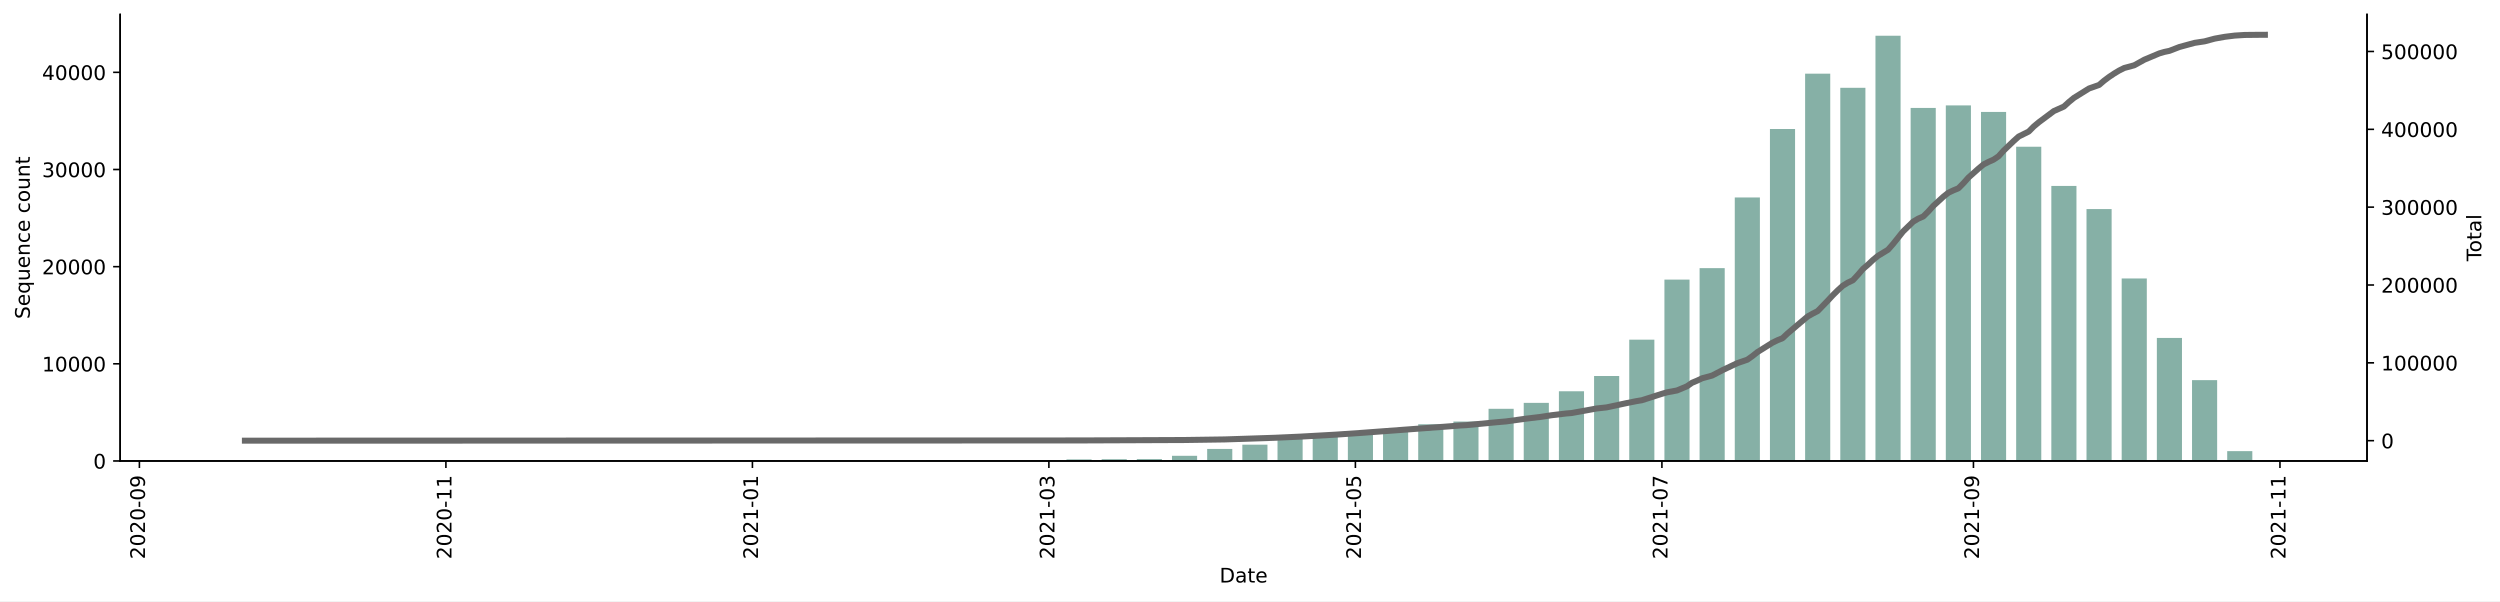
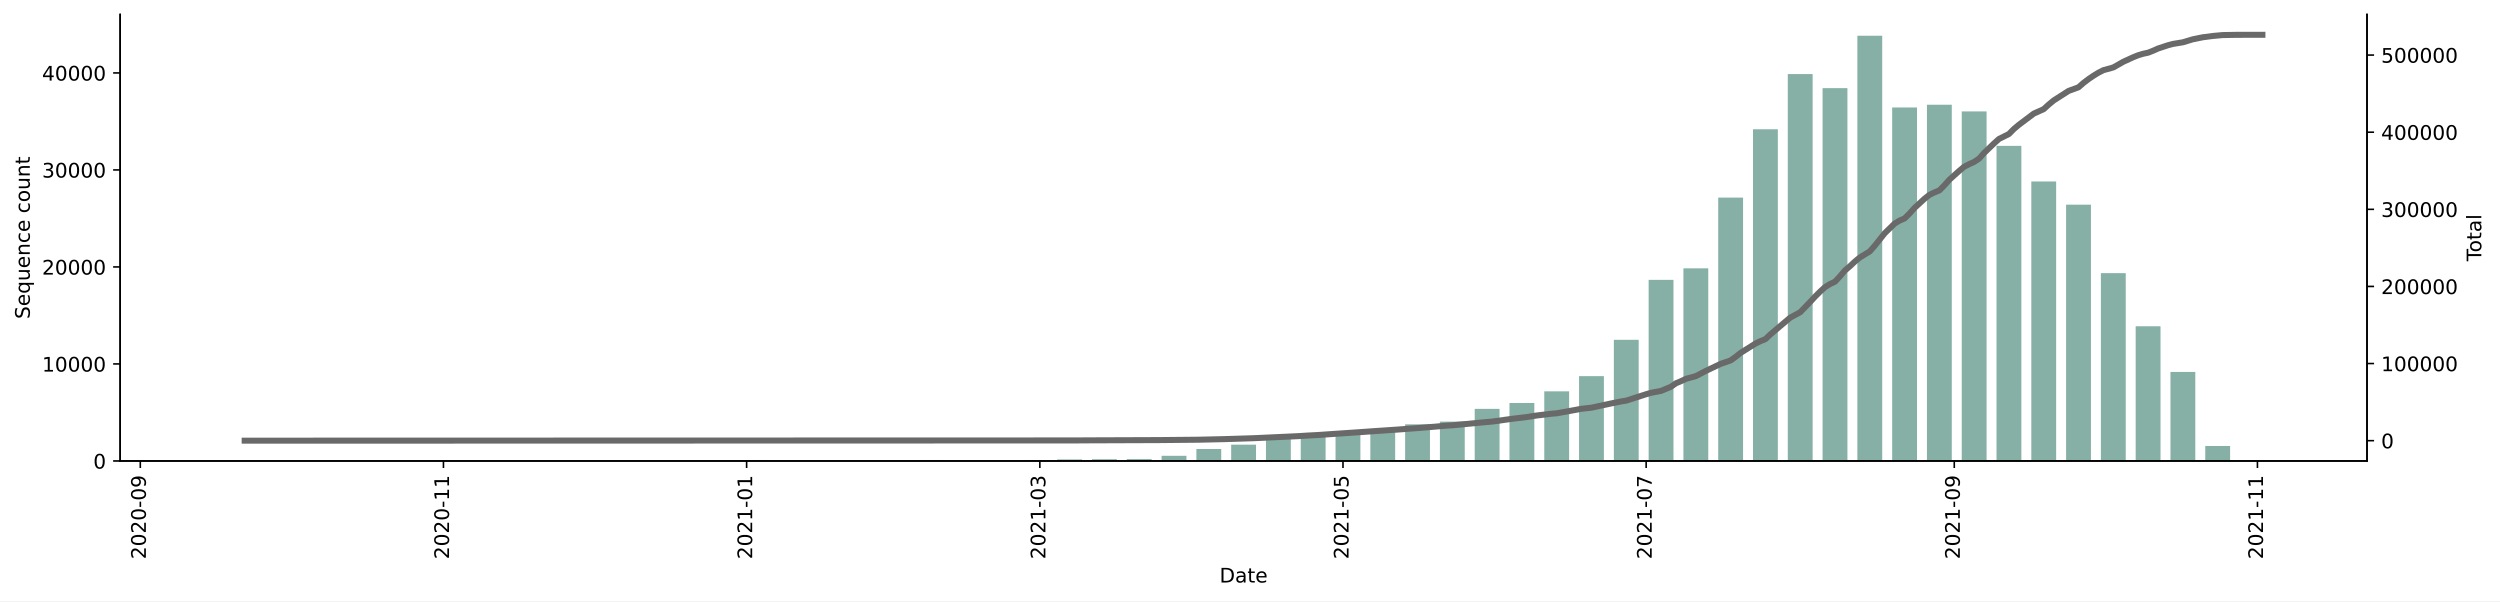
<svg xmlns="http://www.w3.org/2000/svg" xmlns:xlink="http://www.w3.org/1999/xlink" height="298.621pt" version="1.1" viewBox="0 0 1241.744 298.621" width="1241.744pt">
  <defs>
    <style type="text/css">*{stroke-linecap:butt;stroke-linejoin:round;}</style>
  </defs>
  <g id="figure_1">
    <g id="patch_1">
      <path d="M 0 298.621  L 1241.744 298.621  L 1241.744 0  L 0 0  z " style="fill:#ffffff;" />
    </g>
    <g id="axes_1">
      <g id="patch_2">
        <path d="M 59.691 228.96  L 1175.691 228.96  L 1175.691 7.2  L 59.691 7.2  z " style="fill:#ffffff;" />
      </g>
      <g id="patch_3">
-         <path clip-path="url(#pa38f7d1ac0)" d="M 110.418 228.96  L 122.897 228.96  L 122.897 228.955  L 110.418 228.955  z " style="fill:#86b0a6;" />
+         <path clip-path="url(#pc324fa80fe)" d="M 110.418 228.96  L 122.76 228.96  L 122.76 228.955  L 110.418 228.955  z " style="fill:#86b0a6;" />
      </g>
      <g id="patch_4">
-         <path clip-path="url(#pa38f7d1ac0)" d="M 162.83 228.96  L 175.309 228.96  L 175.309 228.878  L 162.83 228.878  z " style="fill:#86b0a6;" />
+         <path clip-path="url(#pc324fa80fe)" d="M 162.256 228.96  L 174.598 228.96  L 174.598 228.878  L 162.256 228.878  z " style="fill:#86b0a6;" />
      </g>
      <g id="patch_5">
-         <path clip-path="url(#pa38f7d1ac0)" d="M 197.771 228.96  L 210.25 228.96  L 210.25 228.955  L 197.771 228.955  z " style="fill:#86b0a6;" />
+         <path clip-path="url(#pc324fa80fe)" d="M 196.815 228.96  L 209.157 228.96  L 209.157 228.955  L 196.815 228.955  z " style="fill:#86b0a6;" />
      </g>
      <g id="patch_6">
-         <path clip-path="url(#pa38f7d1ac0)" d="M 232.712 228.96  L 245.191 228.96  L 245.191 228.955  L 232.712 228.955  z " style="fill:#86b0a6;" />
+         <path clip-path="url(#pc324fa80fe)" d="M 231.373 228.96  L 243.716 228.96  L 243.716 228.955  L 231.373 228.955  z " style="fill:#86b0a6;" />
      </g>
      <g id="patch_7">
-         <path clip-path="url(#pa38f7d1ac0)" d="M 250.183 228.96  L 262.662 228.96  L 262.662 228.95  L 250.183 228.95  z " style="fill:#86b0a6;" />
+         <path clip-path="url(#pc324fa80fe)" d="M 248.653 228.96  L 260.995 228.96  L 260.995 228.95  L 248.653 228.95  z " style="fill:#86b0a6;" />
      </g>
      <g id="patch_8">
-         <path clip-path="url(#pa38f7d1ac0)" d="M 320.066 228.96  L 332.545 228.96  L 332.545 228.955  L 320.066 228.955  z " style="fill:#86b0a6;" />
+         <path clip-path="url(#pc324fa80fe)" d="M 317.77 228.96  L 330.113 228.96  L 330.113 228.955  L 317.77 228.955  z " style="fill:#86b0a6;" />
      </g>
      <g id="patch_9">
-         <path clip-path="url(#pa38f7d1ac0)" d="M 355.007 228.96  L 367.486 228.96  L 367.486 228.946  L 355.007 228.946  z " style="fill:#86b0a6;" />
+         <path clip-path="url(#pc324fa80fe)" d="M 352.329 228.96  L 364.671 228.96  L 364.671 228.946  L 352.329 228.946  z " style="fill:#86b0a6;" />
      </g>
      <g id="patch_10">
-         <path clip-path="url(#pa38f7d1ac0)" d="M 372.478 228.96  L 384.957 228.96  L 384.957 228.738  L 372.478 228.738  z " style="fill:#86b0a6;" />
+         <path clip-path="url(#pc324fa80fe)" d="M 369.608 228.96  L 381.951 228.96  L 381.951 228.738  L 369.608 228.738  z " style="fill:#86b0a6;" />
      </g>
      <g id="patch_11">
-         <path clip-path="url(#pa38f7d1ac0)" d="M 389.948 228.96  L 402.427 228.96  L 402.427 228.897  L 389.948 228.897  z " style="fill:#86b0a6;" />
+         <path clip-path="url(#pc324fa80fe)" d="M 386.888 228.96  L 399.23 228.96  L 399.23 228.897  L 386.888 228.897  z " style="fill:#86b0a6;" />
      </g>
      <g id="patch_12">
-         <path clip-path="url(#pa38f7d1ac0)" d="M 407.419 228.96  L 419.898 228.96  L 419.898 228.95  L 407.419 228.95  z " style="fill:#86b0a6;" />
+         <path clip-path="url(#pc324fa80fe)" d="M 404.167 228.96  L 416.509 228.96  L 416.509 228.95  L 404.167 228.95  z " style="fill:#86b0a6;" />
      </g>
      <g id="patch_13">
-         <path clip-path="url(#pa38f7d1ac0)" d="M 424.89 228.96  L 437.369 228.96  L 437.369 228.921  L 424.89 228.921  z " style="fill:#86b0a6;" />
+         <path clip-path="url(#pc324fa80fe)" d="M 421.446 228.96  L 433.789 228.96  L 433.789 228.921  L 421.446 228.921  z " style="fill:#86b0a6;" />
      </g>
      <g id="patch_14">
-         <path clip-path="url(#pa38f7d1ac0)" d="M 442.36 228.96  L 454.839 228.96  L 454.839 228.868  L 442.36 228.868  z " style="fill:#86b0a6;" />
+         <path clip-path="url(#pc324fa80fe)" d="M 438.726 228.96  L 451.068 228.96  L 451.068 228.868  L 438.726 228.868  z " style="fill:#86b0a6;" />
      </g>
      <g id="patch_15">
-         <path clip-path="url(#pa38f7d1ac0)" d="M 459.831 228.96  L 472.31 228.96  L 472.31 228.559  L 459.831 228.559  z " style="fill:#86b0a6;" />
+         <path clip-path="url(#pc324fa80fe)" d="M 456.005 228.96  L 468.348 228.96  L 468.348 228.56  L 456.005 228.56  z " style="fill:#86b0a6;" />
      </g>
      <g id="patch_16">
-         <path clip-path="url(#pa38f7d1ac0)" d="M 477.301 228.96  L 489.781 228.96  L 489.781 228.955  L 477.301 228.955  z " style="fill:#86b0a6;" />
+         <path clip-path="url(#pc324fa80fe)" d="M 473.285 228.96  L 485.627 228.96  L 485.627 228.955  L 473.285 228.955  z " style="fill:#86b0a6;" />
      </g>
      <g id="patch_17">
-         <path clip-path="url(#pa38f7d1ac0)" d="M 494.772 228.96  L 507.251 228.96  L 507.251 228.878  L 494.772 228.878  z " style="fill:#86b0a6;" />
+         <path clip-path="url(#pc324fa80fe)" d="M 490.564 228.96  L 502.906 228.96  L 502.906 228.878  L 490.564 228.878  z " style="fill:#86b0a6;" />
      </g>
      <g id="patch_18">
-         <path clip-path="url(#pa38f7d1ac0)" d="M 512.243 228.96  L 524.722 228.96  L 524.722 228.695  L 512.243 228.695  z " style="fill:#86b0a6;" />
+         <path clip-path="url(#pc324fa80fe)" d="M 507.843 228.96  L 520.186 228.96  L 520.186 228.695  L 507.843 228.695  z " style="fill:#86b0a6;" />
      </g>
      <g id="patch_19">
-         <path clip-path="url(#pa38f7d1ac0)" d="M 529.713 228.96  L 542.192 228.96  L 542.192 228.169  L 529.713 228.169  z " style="fill:#86b0a6;" />
+         <path clip-path="url(#pc324fa80fe)" d="M 525.123 228.96  L 537.465 228.96  L 537.465 228.17  L 525.123 228.17  z " style="fill:#86b0a6;" />
      </g>
      <g id="patch_20">
-         <path clip-path="url(#pa38f7d1ac0)" d="M 547.184 228.96  L 559.663 228.96  L 559.663 228.077  L 547.184 228.077  z " style="fill:#86b0a6;" />
+         <path clip-path="url(#pc324fa80fe)" d="M 542.402 228.96  L 554.744 228.96  L 554.744 228.078  L 542.402 228.078  z " style="fill:#86b0a6;" />
      </g>
      <g id="patch_21">
-         <path clip-path="url(#pa38f7d1ac0)" d="M 564.655 228.96  L 577.134 228.96  L 577.134 228.019  L 564.655 228.019  z " style="fill:#86b0a6;" />
+         <path clip-path="url(#pc324fa80fe)" d="M 559.681 228.96  L 572.024 228.96  L 572.024 228.02  L 559.681 228.02  z " style="fill:#86b0a6;" />
      </g>
      <g id="patch_22">
-         <path clip-path="url(#pa38f7d1ac0)" d="M 582.125 228.96  L 594.604 228.96  L 594.604 226.388  L 582.125 226.388  z " style="fill:#86b0a6;" />
+         <path clip-path="url(#pc324fa80fe)" d="M 576.961 228.96  L 589.303 228.96  L 589.303 226.382  L 576.961 226.382  z " style="fill:#86b0a6;" />
      </g>
      <g id="patch_23">
-         <path clip-path="url(#pa38f7d1ac0)" d="M 599.596 228.96  L 612.075 228.96  L 612.075 222.996  L 599.596 222.996  z " style="fill:#86b0a6;" />
+         <path clip-path="url(#pc324fa80fe)" d="M 594.24 228.96  L 606.582 228.96  L 606.582 223.005  L 594.24 223.005  z " style="fill:#86b0a6;" />
      </g>
      <g id="patch_24">
-         <path clip-path="url(#pa38f7d1ac0)" d="M 617.067 228.96  L 629.546 228.96  L 629.546 220.858  L 617.067 220.858  z " style="fill:#86b0a6;" />
+         <path clip-path="url(#pc324fa80fe)" d="M 611.519 228.96  L 623.862 228.96  L 623.862 220.87  L 611.519 220.87  z " style="fill:#86b0a6;" />
      </g>
      <g id="patch_25">
-         <path clip-path="url(#pa38f7d1ac0)" d="M 634.537 228.96  L 647.016 228.96  L 647.016 217.292  L 634.537 217.292  z " style="fill:#86b0a6;" />
+         <path clip-path="url(#pc324fa80fe)" d="M 628.799 228.96  L 641.141 228.96  L 641.141 217.309  L 628.799 217.309  z " style="fill:#86b0a6;" />
      </g>
      <g id="patch_26">
-         <path clip-path="url(#pa38f7d1ac0)" d="M 652.008 228.96  L 664.487 228.96  L 664.487 215.058  L 652.008 215.058  z " style="fill:#86b0a6;" />
+         <path clip-path="url(#pc324fa80fe)" d="M 646.078 228.96  L 658.421 228.96  L 658.421 215.079  L 646.078 215.079  z " style="fill:#86b0a6;" />
      </g>
      <g id="patch_27">
-         <path clip-path="url(#pa38f7d1ac0)" d="M 669.479 228.96  L 681.958 228.96  L 681.958 214.237  L 669.479 214.237  z " style="fill:#86b0a6;" />
+         <path clip-path="url(#pc324fa80fe)" d="M 663.358 228.96  L 675.7 228.96  L 675.7 214.25  L 663.358 214.25  z " style="fill:#86b0a6;" />
      </g>
      <g id="patch_28">
-         <path clip-path="url(#pa38f7d1ac0)" d="M 686.949 228.96  L 699.428 228.96  L 699.428 213.615  L 686.949 213.615  z " style="fill:#86b0a6;" />
+         <path clip-path="url(#pc324fa80fe)" d="M 680.637 228.96  L 692.979 228.96  L 692.979 213.633  L 680.637 213.633  z " style="fill:#86b0a6;" />
      </g>
      <g id="patch_29">
-         <path clip-path="url(#pa38f7d1ac0)" d="M 704.42 228.96  L 716.899 228.96  L 716.899 210.744  L 704.42 210.744  z " style="fill:#86b0a6;" />
+         <path clip-path="url(#pc324fa80fe)" d="M 697.916 228.96  L 710.259 228.96  L 710.259 210.752  L 697.916 210.752  z " style="fill:#86b0a6;" />
      </g>
      <g id="patch_30">
-         <path clip-path="url(#pa38f7d1ac0)" d="M 721.891 228.96  L 734.37 228.96  L 734.37 209.388  L 721.891 209.388  z " style="fill:#86b0a6;" />
+         <path clip-path="url(#pc324fa80fe)" d="M 715.196 228.96  L 727.538 228.96  L 727.538 209.403  L 715.196 209.403  z " style="fill:#86b0a6;" />
      </g>
      <g id="patch_31">
-         <path clip-path="url(#pa38f7d1ac0)" d="M 739.361 228.96  L 751.84 228.96  L 751.84 203.066  L 739.361 203.066  z " style="fill:#86b0a6;" />
+         <path clip-path="url(#pc324fa80fe)" d="M 732.475 228.96  L 744.817 228.96  L 744.817 203.095  L 732.475 203.095  z " style="fill:#86b0a6;" />
      </g>
      <g id="patch_32">
-         <path clip-path="url(#pa38f7d1ac0)" d="M 756.832 228.96  L 769.311 228.96  L 769.311 200.113  L 756.832 200.113  z " style="fill:#86b0a6;" />
+         <path clip-path="url(#pc324fa80fe)" d="M 749.754 228.96  L 762.097 228.96  L 762.097 200.156  L 749.754 200.156  z " style="fill:#86b0a6;" />
      </g>
      <g id="patch_33">
-         <path clip-path="url(#pa38f7d1ac0)" d="M 774.303 228.96  L 786.782 228.96  L 786.782 194.341  L 774.303 194.341  z " style="fill:#86b0a6;" />
+         <path clip-path="url(#pc324fa80fe)" d="M 767.034 228.96  L 779.376 228.96  L 779.376 194.384  L 767.034 194.384  z " style="fill:#86b0a6;" />
      </g>
      <g id="patch_34">
-         <path clip-path="url(#pa38f7d1ac0)" d="M 791.773 228.96  L 804.252 228.96  L 804.252 186.77  L 791.773 186.77  z " style="fill:#86b0a6;" />
+         <path clip-path="url(#pc324fa80fe)" d="M 784.313 228.96  L 796.655 228.96  L 796.655 186.814  L 784.313 186.814  z " style="fill:#86b0a6;" />
      </g>
      <g id="patch_35">
-         <path clip-path="url(#pa38f7d1ac0)" d="M 809.244 228.96  L 821.723 228.96  L 821.723 168.718  L 809.244 168.718  z " style="fill:#86b0a6;" />
+         <path clip-path="url(#pc324fa80fe)" d="M 801.592 228.96  L 813.935 228.96  L 813.935 168.78  L 801.592 168.78  z " style="fill:#86b0a6;" />
      </g>
      <g id="patch_36">
-         <path clip-path="url(#pa38f7d1ac0)" d="M 826.714 228.96  L 839.193 228.96  L 839.193 138.881  L 826.714 138.881  z " style="fill:#86b0a6;" />
+         <path clip-path="url(#pc324fa80fe)" d="M 818.872 228.96  L 831.214 228.96  L 831.214 139.017  L 818.872 139.017  z " style="fill:#86b0a6;" />
      </g>
      <g id="patch_37">
-         <path clip-path="url(#pa38f7d1ac0)" d="M 844.185 228.96  L 856.664 228.96  L 856.664 133.187  L 844.185 133.187  z " style="fill:#86b0a6;" />
+         <path clip-path="url(#pc324fa80fe)" d="M 836.151 228.96  L 848.494 228.96  L 848.494 133.293  L 836.151 133.293  z " style="fill:#86b0a6;" />
      </g>
      <g id="patch_38">
-         <path clip-path="url(#pa38f7d1ac0)" d="M 861.656 228.96  L 874.135 228.96  L 874.135 98.086  L 861.656 98.086  z " style="fill:#86b0a6;" />
+         <path clip-path="url(#pc324fa80fe)" d="M 853.431 228.96  L 865.773 228.96  L 865.773 98.163  L 853.431 98.163  z " style="fill:#86b0a6;" />
      </g>
      <g id="patch_39">
-         <path clip-path="url(#pa38f7d1ac0)" d="M 879.126 228.96  L 891.605 228.96  L 891.605 64.066  L 879.126 64.066  z " style="fill:#86b0a6;" />
+         <path clip-path="url(#pc324fa80fe)" d="M 870.71 228.96  L 883.052 228.96  L 883.052 64.208  L 870.71 64.208  z " style="fill:#86b0a6;" />
      </g>
      <g id="patch_40">
-         <path clip-path="url(#pa38f7d1ac0)" d="M 896.597 228.96  L 909.076 228.96  L 909.076 36.584  L 896.597 36.584  z " style="fill:#86b0a6;" />
+         <path clip-path="url(#pc324fa80fe)" d="M 887.989 228.96  L 900.332 228.96  L 900.332 36.802  L 887.989 36.802  z " style="fill:#86b0a6;" />
      </g>
      <g id="patch_41">
-         <path clip-path="url(#pa38f7d1ac0)" d="M 914.068 228.96  L 926.547 228.96  L 926.547 43.596  L 914.068 43.596  z " style="fill:#86b0a6;" />
+         <path clip-path="url(#pc324fa80fe)" d="M 905.269 228.96  L 917.611 228.96  L 917.611 43.769  L 905.269 43.769  z " style="fill:#86b0a6;" />
      </g>
      <g id="patch_42">
-         <path clip-path="url(#pa38f7d1ac0)" d="M 931.538 228.96  L 944.017 228.96  L 944.017 17.76  L 931.538 17.76  z " style="fill:#86b0a6;" />
+         <path clip-path="url(#pc324fa80fe)" d="M 922.548 228.96  L 934.89 228.96  L 934.89 17.76  L 922.548 17.76  z " style="fill:#86b0a6;" />
      </g>
      <g id="patch_43">
-         <path clip-path="url(#pa38f7d1ac0)" d="M 949.009 228.96  L 961.488 228.96  L 961.488 53.604  L 949.009 53.604  z " style="fill:#86b0a6;" />
+         <path clip-path="url(#pc324fa80fe)" d="M 939.827 228.96  L 952.17 228.96  L 952.17 53.367  L 939.827 53.367  z " style="fill:#86b0a6;" />
      </g>
      <g id="patch_44">
-         <path clip-path="url(#pa38f7d1ac0)" d="M 966.48 228.96  L 978.959 228.96  L 978.959 52.364  L 966.48 52.364  z " style="fill:#86b0a6;" />
+         <path clip-path="url(#pc324fa80fe)" d="M 957.107 228.96  L 969.449 228.96  L 969.449 52.023  L 957.107 52.023  z " style="fill:#86b0a6;" />
      </g>
      <g id="patch_45">
-         <path clip-path="url(#pa38f7d1ac0)" d="M 983.95 228.96  L 996.429 228.96  L 996.429 55.602  L 983.95 55.602  z " style="fill:#86b0a6;" />
+         <path clip-path="url(#pc324fa80fe)" d="M 974.386 228.96  L 986.728 228.96  L 986.728 55.319  L 974.386 55.319  z " style="fill:#86b0a6;" />
      </g>
      <g id="patch_46">
-         <path clip-path="url(#pa38f7d1ac0)" d="M 1001.421 228.96  L 1013.9 228.96  L 1013.9 72.873  L 1001.421 72.873  z " style="fill:#86b0a6;" />
+         <path clip-path="url(#pc324fa80fe)" d="M 991.665 228.96  L 1004.008 228.96  L 1004.008 72.462  L 991.665 72.462  z " style="fill:#86b0a6;" />
      </g>
      <g id="patch_47">
-         <path clip-path="url(#pa38f7d1ac0)" d="M 1018.892 228.96  L 1031.371 228.96  L 1031.371 92.363  L 1018.892 92.363  z " style="fill:#86b0a6;" />
+         <path clip-path="url(#pc324fa80fe)" d="M 1008.945 228.96  L 1021.287 228.96  L 1021.287 90.14  L 1008.945 90.14  z " style="fill:#86b0a6;" />
      </g>
      <g id="patch_48">
-         <path clip-path="url(#pa38f7d1ac0)" d="M 1036.362 228.96  L 1048.841 228.96  L 1048.841 103.843  L 1036.362 103.843  z " style="fill:#86b0a6;" />
+         <path clip-path="url(#pc324fa80fe)" d="M 1026.224 228.96  L 1038.567 228.96  L 1038.567 101.646  L 1026.224 101.646  z " style="fill:#86b0a6;" />
      </g>
      <g id="patch_49">
-         <path clip-path="url(#pa38f7d1ac0)" d="M 1053.833 228.96  L 1066.312 228.96  L 1066.312 138.317  L 1053.833 138.317  z " style="fill:#86b0a6;" />
+         <path clip-path="url(#pc324fa80fe)" d="M 1043.503 228.96  L 1055.846 228.96  L 1055.846 135.659  L 1043.503 135.659  z " style="fill:#86b0a6;" />
      </g>
      <g id="patch_50">
-         <path clip-path="url(#pa38f7d1ac0)" d="M 1071.304 228.96  L 1083.783 228.96  L 1083.783 167.849  L 1071.304 167.849  z " style="fill:#86b0a6;" />
+         <path clip-path="url(#pc324fa80fe)" d="M 1060.783 228.96  L 1073.125 228.96  L 1073.125 162.039  L 1060.783 162.039  z " style="fill:#86b0a6;" />
      </g>
      <g id="patch_51">
-         <path clip-path="url(#pa38f7d1ac0)" d="M 1088.774 228.96  L 1101.253 228.96  L 1101.253 188.816  L 1088.774 188.816  z " style="fill:#86b0a6;" />
+         <path clip-path="url(#pc324fa80fe)" d="M 1078.062 228.96  L 1090.405 228.96  L 1090.405 184.752  L 1078.062 184.752  z " style="fill:#86b0a6;" />
      </g>
      <g id="patch_52">
-         <path clip-path="url(#pa38f7d1ac0)" d="M 1106.245 228.96  L 1118.724 228.96  L 1118.724 224.067  L 1106.245 224.067  z " style="fill:#86b0a6;" />
+         <path clip-path="url(#pc324fa80fe)" d="M 1095.342 228.96  L 1107.684 228.96  L 1107.684 221.54  L 1095.342 221.54  z " style="fill:#86b0a6;" />
+       </g>
+       <g id="patch_53">
+         <path clip-path="url(#pc324fa80fe)" d="M 1112.621 228.96  L 1124.963 228.96  L 1124.963 228.955  L 1112.621 228.955  z " style="fill:#86b0a6;" />
      </g>
      <g id="matplotlib.axis_1">
        <g id="xtick_1">
          <g id="line2d_1">
            <defs>
-               <path d="M 0 0  L 0 3.5  " id="mcf2be0ec67" style="stroke:#000000;stroke-width:0.8;" />
+               <path d="M 0 0  L 0 3.5  " id="mf50055e2ac" style="stroke:#000000;stroke-width:0.8;" />
            </defs>
            <g>
-               <use style="stroke:#000000;stroke-width:0.8;" x="69.237" xlink:href="#mcf2be0ec67" y="228.96" />
+               <use style="stroke:#000000;stroke-width:0.8;" x="69.688" xlink:href="#mf50055e2ac" y="228.96" />
            </g>
          </g>
          <g id="text_1">
-             <g transform="translate(71.99646 277.7428)rotate(-90)scale(0.1 -0.1)">
+             <g transform="translate(72.44735 277.7428)rotate(-90)scale(0.1 -0.1)">
              <defs>
                <path d="M 1228 531  L 3431 531  L 3431 0  L 469 0  L 469 531  Q 828 903 1448 1529  Q 2069 2156 2228 2338  Q 2531 2678 2651 2914  Q 2772 3150 2772 3378  Q 2772 3750 2511 3984  Q 2250 4219 1831 4219  Q 1534 4219 1204 4116  Q 875 4013 500 3803  L 500 4441  Q 881 4594 1212 4672  Q 1544 4750 1819 4750  Q 2544 4750 2975 4387  Q 3406 4025 3406 3419  Q 3406 3131 3298 2873  Q 3191 2616 2906 2266  Q 2828 2175 2409 1742  Q 1991 1309 1228 531  z " id="DejaVuSans-32" transform="scale(0.015625)" />
                <path d="M 2034 4250  Q 1547 4250 1301 3770  Q 1056 3291 1056 2328  Q 1056 1369 1301 889  Q 1547 409 2034 409  Q 2525 409 2770 889  Q 3016 1369 3016 2328  Q 3016 3291 2770 3770  Q 2525 4250 2034 4250  z M 2034 4750  Q 2819 4750 3233 4129  Q 3647 3509 3647 2328  Q 3647 1150 3233 529  Q 2819 -91 2034 -91  Q 1250 -91 836 529  Q 422 1150 422 2328  Q 422 3509 836 4129  Q 1250 4750 2034 4750  z " id="DejaVuSans-30" transform="scale(0.015625)" />
                <path d="M 313 2009  L 1997 2009  L 1997 1497  L 313 1497  L 313 2009  z " id="DejaVuSans-2d" transform="scale(0.015625)" />
                <path d="M 703 97  L 703 672  Q 941 559 1184 500  Q 1428 441 1663 441  Q 2288 441 2617 861  Q 2947 1281 2994 2138  Q 2813 1869 2534 1725  Q 2256 1581 1919 1581  Q 1219 1581 811 2004  Q 403 2428 403 3163  Q 403 3881 828 4315  Q 1253 4750 1959 4750  Q 2769 4750 3195 4129  Q 3622 3509 3622 2328  Q 3622 1225 3098 567  Q 2575 -91 1691 -91  Q 1453 -91 1209 -44  Q 966 3 703 97  z M 1959 2075  Q 2384 2075 2632 2365  Q 2881 2656 2881 3163  Q 2881 3666 2632 3958  Q 2384 4250 1959 4250  Q 1534 4250 1286 3958  Q 1038 3666 1038 3163  Q 1038 2656 1286 2365  Q 1534 2075 1959 2075  z " id="DejaVuSans-39" transform="scale(0.015625)" />
              </defs>
              <use xlink:href="#DejaVuSans-32" />
              <use x="63.623" xlink:href="#DejaVuSans-30" />
              <use x="127.246" xlink:href="#DejaVuSans-32" />
              <use x="190.869" xlink:href="#DejaVuSans-30" />
              <use x="254.492" xlink:href="#DejaVuSans-2d" />
              <use x="290.576" xlink:href="#DejaVuSans-30" />
              <use x="354.199" xlink:href="#DejaVuSans-39" />
            </g>
          </g>
        </g>
        <g id="xtick_2">
          <g id="line2d_2">
            <g>
-               <use style="stroke:#000000;stroke-width:0.8;" x="221.481" xlink:href="#mcf2be0ec67" y="228.96" />
+               <use style="stroke:#000000;stroke-width:0.8;" x="220.265" xlink:href="#mf50055e2ac" y="228.96" />
            </g>
          </g>
          <g id="text_2">
-             <g transform="translate(224.2407 277.7428)rotate(-90)scale(0.1 -0.1)">
+             <g transform="translate(223.0247 277.7428)rotate(-90)scale(0.1 -0.1)">
              <defs>
                <path d="M 794 531  L 1825 531  L 1825 4091  L 703 3866  L 703 4441  L 1819 4666  L 2450 4666  L 2450 531  L 3481 531  L 3481 0  L 794 0  L 794 531  z " id="DejaVuSans-31" transform="scale(0.015625)" />
              </defs>
              <use xlink:href="#DejaVuSans-32" />
              <use x="63.623" xlink:href="#DejaVuSans-30" />
              <use x="127.246" xlink:href="#DejaVuSans-32" />
              <use x="190.869" xlink:href="#DejaVuSans-30" />
              <use x="254.492" xlink:href="#DejaVuSans-2d" />
              <use x="290.576" xlink:href="#DejaVuSans-31" />
              <use x="354.199" xlink:href="#DejaVuSans-31" />
            </g>
          </g>
        </g>
        <g id="xtick_3">
          <g id="line2d_3">
            <g>
-               <use style="stroke:#000000;stroke-width:0.8;" x="373.726" xlink:href="#mcf2be0ec67" y="228.96" />
+               <use style="stroke:#000000;stroke-width:0.8;" x="370.843" xlink:href="#mf50055e2ac" y="228.96" />
            </g>
          </g>
          <g id="text_3">
-             <g transform="translate(376.4849 277.7428)rotate(-90)scale(0.1 -0.1)">
+             <g transform="translate(373.602 277.7428)rotate(-90)scale(0.1 -0.1)">
              <use xlink:href="#DejaVuSans-32" />
              <use x="63.623" xlink:href="#DejaVuSans-30" />
              <use x="127.246" xlink:href="#DejaVuSans-32" />
              <use x="190.869" xlink:href="#DejaVuSans-31" />
              <use x="254.492" xlink:href="#DejaVuSans-2d" />
              <use x="290.576" xlink:href="#DejaVuSans-30" />
              <use x="354.199" xlink:href="#DejaVuSans-31" />
            </g>
          </g>
        </g>
        <g id="xtick_4">
          <g id="line2d_4">
            <g>
-               <use style="stroke:#000000;stroke-width:0.8;" x="520.978" xlink:href="#mcf2be0ec67" y="228.96" />
+               <use style="stroke:#000000;stroke-width:0.8;" x="516.483" xlink:href="#mf50055e2ac" y="228.96" />
            </g>
          </g>
          <g id="text_4">
-             <g transform="translate(523.7375 277.7428)rotate(-90)scale(0.1 -0.1)">
+             <g transform="translate(519.2423 277.7428)rotate(-90)scale(0.1 -0.1)">
              <defs>
                <path d="M 2597 2516  Q 3050 2419 3304 2112  Q 3559 1806 3559 1356  Q 3559 666 3084 287  Q 2609 -91 1734 -91  Q 1441 -91 1130 -33  Q 819 25 488 141  L 488 750  Q 750 597 1062 519  Q 1375 441 1716 441  Q 2309 441 2620 675  Q 2931 909 2931 1356  Q 2931 1769 2642 2001  Q 2353 2234 1838 2234  L 1294 2234  L 1294 2753  L 1863 2753  Q 2328 2753 2575 2939  Q 2822 3125 2822 3475  Q 2822 3834 2567 4026  Q 2313 4219 1838 4219  Q 1578 4219 1281 4162  Q 984 4106 628 3988  L 628 4550  Q 988 4650 1302 4700  Q 1616 4750 1894 4750  Q 2613 4750 3031 4423  Q 3450 4097 3450 3541  Q 3450 3153 3228 2886  Q 3006 2619 2597 2516  z " id="DejaVuSans-33" transform="scale(0.015625)" />
              </defs>
              <use xlink:href="#DejaVuSans-32" />
              <use x="63.623" xlink:href="#DejaVuSans-30" />
              <use x="127.246" xlink:href="#DejaVuSans-32" />
              <use x="190.869" xlink:href="#DejaVuSans-31" />
              <use x="254.492" xlink:href="#DejaVuSans-2d" />
              <use x="290.576" xlink:href="#DejaVuSans-30" />
              <use x="354.199" xlink:href="#DejaVuSans-33" />
            </g>
          </g>
        </g>
        <g id="xtick_5">
          <g id="line2d_5">
            <g>
-               <use style="stroke:#000000;stroke-width:0.8;" x="673.222" xlink:href="#mcf2be0ec67" y="228.96" />
+               <use style="stroke:#000000;stroke-width:0.8;" x="667.06" xlink:href="#mf50055e2ac" y="228.96" />
            </g>
          </g>
          <g id="text_5">
-             <g transform="translate(675.9817 277.7428)rotate(-90)scale(0.1 -0.1)">
+             <g transform="translate(669.8196 277.7428)rotate(-90)scale(0.1 -0.1)">
              <defs>
                <path d="M 691 4666  L 3169 4666  L 3169 4134  L 1269 4134  L 1269 2991  Q 1406 3038 1543 3061  Q 1681 3084 1819 3084  Q 2600 3084 3056 2656  Q 3513 2228 3513 1497  Q 3513 744 3044 326  Q 2575 -91 1722 -91  Q 1428 -91 1123 -41  Q 819 9 494 109  L 494 744  Q 775 591 1075 516  Q 1375 441 1709 441  Q 2250 441 2565 725  Q 2881 1009 2881 1497  Q 2881 1984 2565 2268  Q 2250 2553 1709 2553  Q 1456 2553 1204 2497  Q 953 2441 691 2322  L 691 4666  z " id="DejaVuSans-35" transform="scale(0.015625)" />
              </defs>
              <use xlink:href="#DejaVuSans-32" />
              <use x="63.623" xlink:href="#DejaVuSans-30" />
              <use x="127.246" xlink:href="#DejaVuSans-32" />
              <use x="190.869" xlink:href="#DejaVuSans-31" />
              <use x="254.492" xlink:href="#DejaVuSans-2d" />
              <use x="290.576" xlink:href="#DejaVuSans-30" />
              <use x="354.199" xlink:href="#DejaVuSans-35" />
            </g>
          </g>
        </g>
        <g id="xtick_6">
          <g id="line2d_6">
            <g>
-               <use style="stroke:#000000;stroke-width:0.8;" x="825.467" xlink:href="#mcf2be0ec67" y="228.96" />
+               <use style="stroke:#000000;stroke-width:0.8;" x="817.638" xlink:href="#mf50055e2ac" y="228.96" />
            </g>
          </g>
          <g id="text_6">
-             <g transform="translate(828.2259 277.7428)rotate(-90)scale(0.1 -0.1)">
+             <g transform="translate(820.3969 277.7428)rotate(-90)scale(0.1 -0.1)">
              <defs>
                <path d="M 525 4666  L 3525 4666  L 3525 4397  L 1831 0  L 1172 0  L 2766 4134  L 525 4134  L 525 4666  z " id="DejaVuSans-37" transform="scale(0.015625)" />
              </defs>
              <use xlink:href="#DejaVuSans-32" />
              <use x="63.623" xlink:href="#DejaVuSans-30" />
              <use x="127.246" xlink:href="#DejaVuSans-32" />
              <use x="190.869" xlink:href="#DejaVuSans-31" />
              <use x="254.492" xlink:href="#DejaVuSans-2d" />
              <use x="290.576" xlink:href="#DejaVuSans-30" />
              <use x="354.199" xlink:href="#DejaVuSans-37" />
            </g>
          </g>
        </g>
        <g id="xtick_7">
          <g id="line2d_7">
            <g>
-               <use style="stroke:#000000;stroke-width:0.8;" x="980.207" xlink:href="#mcf2be0ec67" y="228.96" />
+               <use style="stroke:#000000;stroke-width:0.8;" x="970.683" xlink:href="#mf50055e2ac" y="228.96" />
            </g>
          </g>
          <g id="text_7">
-             <g transform="translate(982.9659 277.7428)rotate(-90)scale(0.1 -0.1)">
+             <g transform="translate(973.4427 277.7428)rotate(-90)scale(0.1 -0.1)">
              <use xlink:href="#DejaVuSans-32" />
              <use x="63.623" xlink:href="#DejaVuSans-30" />
              <use x="127.246" xlink:href="#DejaVuSans-32" />
              <use x="190.869" xlink:href="#DejaVuSans-31" />
              <use x="254.492" xlink:href="#DejaVuSans-2d" />
              <use x="290.576" xlink:href="#DejaVuSans-30" />
              <use x="354.199" xlink:href="#DejaVuSans-39" />
            </g>
          </g>
        </g>
        <g id="xtick_8">
          <g id="line2d_8">
            <g>
-               <use style="stroke:#000000;stroke-width:0.8;" x="1132.451" xlink:href="#mcf2be0ec67" y="228.96" />
+               <use style="stroke:#000000;stroke-width:0.8;" x="1121.261" xlink:href="#mf50055e2ac" y="228.96" />
            </g>
          </g>
          <g id="text_8">
-             <g transform="translate(1135.21 277.7428)rotate(-90)scale(0.1 -0.1)">
+             <g transform="translate(1124.02 277.7428)rotate(-90)scale(0.1 -0.1)">
              <use xlink:href="#DejaVuSans-32" />
              <use x="63.623" xlink:href="#DejaVuSans-30" />
              <use x="127.246" xlink:href="#DejaVuSans-32" />
              <use x="190.869" xlink:href="#DejaVuSans-31" />
              <use x="254.492" xlink:href="#DejaVuSans-2d" />
              <use x="290.576" xlink:href="#DejaVuSans-31" />
              <use x="354.199" xlink:href="#DejaVuSans-31" />
            </g>
          </g>
        </g>
        <g id="text_9">
          <g transform="translate(605.7398 289.3413)scale(0.1 -0.1)">
            <defs>
              <path d="M 1259 4147  L 1259 519  L 2022 519  Q 2988 519 3436 956  Q 3884 1394 3884 2338  Q 3884 3275 3436 3711  Q 2988 4147 2022 4147  L 1259 4147  z M 628 4666  L 1925 4666  Q 3281 4666 3915 4102  Q 4550 3538 4550 2338  Q 4550 1131 3912 565  Q 3275 0 1925 0  L 628 0  L 628 4666  z " id="DejaVuSans-44" transform="scale(0.015625)" />
              <path d="M 2194 1759  Q 1497 1759 1228 1600  Q 959 1441 959 1056  Q 959 750 1161 570  Q 1363 391 1709 391  Q 2188 391 2477 730  Q 2766 1069 2766 1631  L 2766 1759  L 2194 1759  z M 3341 1997  L 3341 0  L 2766 0  L 2766 531  Q 2569 213 2275 61  Q 1981 -91 1556 -91  Q 1019 -91 701 211  Q 384 513 384 1019  Q 384 1609 779 1909  Q 1175 2209 1959 2209  L 2766 2209  L 2766 2266  Q 2766 2663 2505 2880  Q 2244 3097 1772 3097  Q 1472 3097 1187 3025  Q 903 2953 641 2809  L 641 3341  Q 956 3463 1253 3523  Q 1550 3584 1831 3584  Q 2591 3584 2966 3190  Q 3341 2797 3341 1997  z " id="DejaVuSans-61" transform="scale(0.015625)" />
              <path d="M 1172 4494  L 1172 3500  L 2356 3500  L 2356 3053  L 1172 3053  L 1172 1153  Q 1172 725 1289 603  Q 1406 481 1766 481  L 2356 481  L 2356 0  L 1766 0  Q 1100 0 847 248  Q 594 497 594 1153  L 594 3053  L 172 3053  L 172 3500  L 594 3500  L 594 4494  L 1172 4494  z " id="DejaVuSans-74" transform="scale(0.015625)" />
              <path d="M 3597 1894  L 3597 1613  L 953 1613  Q 991 1019 1311 708  Q 1631 397 2203 397  Q 2534 397 2845 478  Q 3156 559 3463 722  L 3463 178  Q 3153 47 2828 -22  Q 2503 -91 2169 -91  Q 1331 -91 842 396  Q 353 884 353 1716  Q 353 2575 817 3079  Q 1281 3584 2069 3584  Q 2775 3584 3186 3129  Q 3597 2675 3597 1894  z M 3022 2063  Q 3016 2534 2758 2815  Q 2500 3097 2075 3097  Q 1594 3097 1305 2825  Q 1016 2553 972 2059  L 3022 2063  z " id="DejaVuSans-65" transform="scale(0.015625)" />
            </defs>
            <use xlink:href="#DejaVuSans-44" />
            <use x="77.002" xlink:href="#DejaVuSans-61" />
            <use x="138.281" xlink:href="#DejaVuSans-74" />
            <use x="177.49" xlink:href="#DejaVuSans-65" />
          </g>
        </g>
      </g>
      <g id="matplotlib.axis_2">
        <g id="ytick_1">
          <g id="line2d_9">
            <defs>
-               <path d="M 0 0  L -3.5 0  " id="m94fffe50dd" style="stroke:#000000;stroke-width:0.8;" />
+               <path d="M 0 0  L -3.5 0  " id="m1909b062c7" style="stroke:#000000;stroke-width:0.8;" />
            </defs>
            <g>
-               <use style="stroke:#000000;stroke-width:0.8;" x="59.691" xlink:href="#m94fffe50dd" y="228.96" />
+               <use style="stroke:#000000;stroke-width:0.8;" x="59.691" xlink:href="#m1909b062c7" y="228.96" />
            </g>
          </g>
          <g id="text_10">
            <g transform="translate(46.32812 232.7592)scale(0.1 -0.1)">
              <use xlink:href="#DejaVuSans-30" />
            </g>
          </g>
        </g>
        <g id="ytick_2">
          <g id="line2d_10">
            <g>
-               <use style="stroke:#000000;stroke-width:0.8;" x="59.691" xlink:href="#m94fffe50dd" y="180.704" />
+               <use style="stroke:#000000;stroke-width:0.8;" x="59.691" xlink:href="#m1909b062c7" y="180.777" />
            </g>
          </g>
          <g id="text_11">
-             <g transform="translate(20.87813 184.5037)scale(0.1 -0.1)">
+             <g transform="translate(20.87813 184.5763)scale(0.1 -0.1)">
              <use xlink:href="#DejaVuSans-31" />
              <use x="63.623" xlink:href="#DejaVuSans-30" />
              <use x="127.246" xlink:href="#DejaVuSans-30" />
              <use x="190.869" xlink:href="#DejaVuSans-30" />
              <use x="254.492" xlink:href="#DejaVuSans-30" />
            </g>
          </g>
        </g>
        <g id="ytick_3">
          <g id="line2d_11">
            <g>
-               <use style="stroke:#000000;stroke-width:0.8;" x="59.691" xlink:href="#m94fffe50dd" y="132.449" />
+               <use style="stroke:#000000;stroke-width:0.8;" x="59.691" xlink:href="#m1909b062c7" y="132.594" />
            </g>
          </g>
          <g id="text_12">
-             <g transform="translate(20.87813 136.2481)scale(0.1 -0.1)">
+             <g transform="translate(20.87813 136.3935)scale(0.1 -0.1)">
              <use xlink:href="#DejaVuSans-32" />
              <use x="63.623" xlink:href="#DejaVuSans-30" />
              <use x="127.246" xlink:href="#DejaVuSans-30" />
              <use x="190.869" xlink:href="#DejaVuSans-30" />
              <use x="254.492" xlink:href="#DejaVuSans-30" />
            </g>
          </g>
        </g>
        <g id="ytick_4">
          <g id="line2d_12">
            <g>
-               <use style="stroke:#000000;stroke-width:0.8;" x="59.691" xlink:href="#m94fffe50dd" y="84.193" />
+               <use style="stroke:#000000;stroke-width:0.8;" x="59.691" xlink:href="#m1909b062c7" y="84.411" />
            </g>
          </g>
          <g id="text_13">
-             <g transform="translate(20.87813 87.99261)scale(0.1 -0.1)">
+             <g transform="translate(20.87813 88.21059)scale(0.1 -0.1)">
              <use xlink:href="#DejaVuSans-33" />
              <use x="63.623" xlink:href="#DejaVuSans-30" />
              <use x="127.246" xlink:href="#DejaVuSans-30" />
              <use x="190.869" xlink:href="#DejaVuSans-30" />
              <use x="254.492" xlink:href="#DejaVuSans-30" />
            </g>
          </g>
        </g>
        <g id="ytick_5">
          <g id="line2d_13">
            <g>
-               <use style="stroke:#000000;stroke-width:0.8;" x="59.691" xlink:href="#m94fffe50dd" y="35.938" />
+               <use style="stroke:#000000;stroke-width:0.8;" x="59.691" xlink:href="#m1909b062c7" y="36.228" />
            </g>
          </g>
          <g id="text_14">
-             <g transform="translate(20.87813 39.73708)scale(0.1 -0.1)">
+             <g transform="translate(20.87813 40.02772)scale(0.1 -0.1)">
              <defs>
                <path d="M 2419 4116  L 825 1625  L 2419 1625  L 2419 4116  z M 2253 4666  L 3047 4666  L 3047 1625  L 3713 1625  L 3713 1100  L 3047 1100  L 3047 0  L 2419 0  L 2419 1100  L 313 1100  L 313 1709  L 2253 4666  z " id="DejaVuSans-34" transform="scale(0.015625)" />
              </defs>
              <use xlink:href="#DejaVuSans-34" />
              <use x="63.623" xlink:href="#DejaVuSans-30" />
              <use x="127.246" xlink:href="#DejaVuSans-30" />
              <use x="190.869" xlink:href="#DejaVuSans-30" />
              <use x="254.492" xlink:href="#DejaVuSans-30" />
            </g>
          </g>
        </g>
        <g id="text_15">
          <g transform="translate(14.79844 158.4402)rotate(-90)scale(0.1 -0.1)">
            <defs>
              <path d="M 3425 4513  L 3425 3897  Q 3066 4069 2747 4153  Q 2428 4238 2131 4238  Q 1616 4238 1336 4038  Q 1056 3838 1056 3469  Q 1056 3159 1242 3001  Q 1428 2844 1947 2747  L 2328 2669  Q 3034 2534 3370 2195  Q 3706 1856 3706 1288  Q 3706 609 3251 259  Q 2797 -91 1919 -91  Q 1588 -91 1214 -16  Q 841 59 441 206  L 441 856  Q 825 641 1194 531  Q 1563 422 1919 422  Q 2459 422 2753 634  Q 3047 847 3047 1241  Q 3047 1584 2836 1778  Q 2625 1972 2144 2069  L 1759 2144  Q 1053 2284 737 2584  Q 422 2884 422 3419  Q 422 4038 858 4394  Q 1294 4750 2059 4750  Q 2388 4750 2728 4690  Q 3069 4631 3425 4513  z " id="DejaVuSans-53" transform="scale(0.015625)" />
              <path d="M 947 1747  Q 947 1113 1208 752  Q 1469 391 1925 391  Q 2381 391 2643 752  Q 2906 1113 2906 1747  Q 2906 2381 2643 2742  Q 2381 3103 1925 3103  Q 1469 3103 1208 2742  Q 947 2381 947 1747  z M 2906 525  Q 2725 213 2448 61  Q 2172 -91 1784 -91  Q 1150 -91 751 415  Q 353 922 353 1747  Q 353 2572 751 3078  Q 1150 3584 1784 3584  Q 2172 3584 2448 3432  Q 2725 3281 2906 2969  L 2906 3500  L 3481 3500  L 3481 -1331  L 2906 -1331  L 2906 525  z " id="DejaVuSans-71" transform="scale(0.015625)" />
              <path d="M 544 1381  L 544 3500  L 1119 3500  L 1119 1403  Q 1119 906 1312 657  Q 1506 409 1894 409  Q 2359 409 2629 706  Q 2900 1003 2900 1516  L 2900 3500  L 3475 3500  L 3475 0  L 2900 0  L 2900 538  Q 2691 219 2414 64  Q 2138 -91 1772 -91  Q 1169 -91 856 284  Q 544 659 544 1381  z M 1991 3584  L 1991 3584  z " id="DejaVuSans-75" transform="scale(0.015625)" />
              <path d="M 3513 2113  L 3513 0  L 2938 0  L 2938 2094  Q 2938 2591 2744 2837  Q 2550 3084 2163 3084  Q 1697 3084 1428 2787  Q 1159 2491 1159 1978  L 1159 0  L 581 0  L 581 3500  L 1159 3500  L 1159 2956  Q 1366 3272 1645 3428  Q 1925 3584 2291 3584  Q 2894 3584 3203 3211  Q 3513 2838 3513 2113  z " id="DejaVuSans-6e" transform="scale(0.015625)" />
              <path d="M 3122 3366  L 3122 2828  Q 2878 2963 2633 3030  Q 2388 3097 2138 3097  Q 1578 3097 1268 2742  Q 959 2388 959 1747  Q 959 1106 1268 751  Q 1578 397 2138 397  Q 2388 397 2633 464  Q 2878 531 3122 666  L 3122 134  Q 2881 22 2623 -34  Q 2366 -91 2075 -91  Q 1284 -91 818 406  Q 353 903 353 1747  Q 353 2603 823 3093  Q 1294 3584 2113 3584  Q 2378 3584 2631 3529  Q 2884 3475 3122 3366  z " id="DejaVuSans-63" transform="scale(0.015625)" />
              <path id="DejaVuSans-20" transform="scale(0.015625)" />
              <path d="M 1959 3097  Q 1497 3097 1228 2736  Q 959 2375 959 1747  Q 959 1119 1226 758  Q 1494 397 1959 397  Q 2419 397 2687 759  Q 2956 1122 2956 1747  Q 2956 2369 2687 2733  Q 2419 3097 1959 3097  z M 1959 3584  Q 2709 3584 3137 3096  Q 3566 2609 3566 1747  Q 3566 888 3137 398  Q 2709 -91 1959 -91  Q 1206 -91 779 398  Q 353 888 353 1747  Q 353 2609 779 3096  Q 1206 3584 1959 3584  z " id="DejaVuSans-6f" transform="scale(0.015625)" />
            </defs>
            <use xlink:href="#DejaVuSans-53" />
            <use x="63.477" xlink:href="#DejaVuSans-65" />
            <use x="125" xlink:href="#DejaVuSans-71" />
            <use x="188.477" xlink:href="#DejaVuSans-75" />
            <use x="251.855" xlink:href="#DejaVuSans-65" />
            <use x="313.379" xlink:href="#DejaVuSans-6e" />
            <use x="376.758" xlink:href="#DejaVuSans-63" />
            <use x="431.738" xlink:href="#DejaVuSans-65" />
            <use x="493.262" xlink:href="#DejaVuSans-20" />
            <use x="525.049" xlink:href="#DejaVuSans-63" />
            <use x="580.029" xlink:href="#DejaVuSans-6f" />
            <use x="641.211" xlink:href="#DejaVuSans-75" />
            <use x="704.59" xlink:href="#DejaVuSans-6e" />
            <use x="767.969" xlink:href="#DejaVuSans-74" />
          </g>
        </g>
      </g>
-       <g id="patch_53">
+       <g id="patch_54">
        <path d="M 59.691 228.96  L 59.691 7.2  " style="fill:none;stroke:#000000;stroke-linecap:square;stroke-linejoin:miter;stroke-width:0.8;" />
      </g>
-       <g id="patch_54">
+       <g id="patch_55">
        <path d="M 1175.691 228.96  L 1175.691 7.2  " style="fill:none;stroke:#000000;stroke-linecap:square;stroke-linejoin:miter;stroke-width:0.8;" />
      </g>
-       <g id="patch_55">
+       <g id="patch_56">
        <path d="M 59.691 228.96  L 1175.691 228.96  " style="fill:none;stroke:#000000;stroke-linecap:square;stroke-linejoin:miter;stroke-width:0.8;" />
      </g>
    </g>
    <g id="axes_2">
      <g id="matplotlib.axis_3">
        <g id="ytick_6">
          <g id="line2d_14">
            <defs>
-               <path d="M 0 0  L 3.5 0  " id="m4320f24a01" style="stroke:#000000;stroke-width:0.8;" />
+               <path d="M 0 0  L 3.5 0  " id="m48c8464311" style="stroke:#000000;stroke-width:0.8;" />
            </defs>
            <g>
-               <use style="stroke:#000000;stroke-width:0.8;" x="1175.691" xlink:href="#m4320f24a01" y="218.88" />
+               <use style="stroke:#000000;stroke-width:0.8;" x="1175.691" xlink:href="#m48c8464311" y="218.88" />
            </g>
          </g>
          <g id="text_16">
            <g transform="translate(1182.691 222.6796)scale(0.1 -0.1)">
              <use xlink:href="#DejaVuSans-30" />
            </g>
          </g>
        </g>
        <g id="ytick_7">
          <g id="line2d_15">
            <g>
-               <use style="stroke:#000000;stroke-width:0.8;" x="1175.691" xlink:href="#m4320f24a01" y="180.218" />
+               <use style="stroke:#000000;stroke-width:0.8;" x="1175.691" xlink:href="#m48c8464311" y="180.574" />
            </g>
          </g>
          <g id="text_17">
-             <g transform="translate(1182.691 184.0174)scale(0.1 -0.1)">
+             <g transform="translate(1182.691 184.3735)scale(0.1 -0.1)">
              <use xlink:href="#DejaVuSans-31" />
              <use x="63.623" xlink:href="#DejaVuSans-30" />
              <use x="127.246" xlink:href="#DejaVuSans-30" />
              <use x="190.869" xlink:href="#DejaVuSans-30" />
              <use x="254.492" xlink:href="#DejaVuSans-30" />
              <use x="318.115" xlink:href="#DejaVuSans-30" />
            </g>
          </g>
        </g>
        <g id="ytick_8">
          <g id="line2d_16">
            <g>
-               <use style="stroke:#000000;stroke-width:0.8;" x="1175.691" xlink:href="#m4320f24a01" y="141.556" />
+               <use style="stroke:#000000;stroke-width:0.8;" x="1175.691" xlink:href="#m48c8464311" y="142.268" />
            </g>
          </g>
          <g id="text_18">
-             <g transform="translate(1182.691 145.3551)scale(0.1 -0.1)">
+             <g transform="translate(1182.691 146.0674)scale(0.1 -0.1)">
              <use xlink:href="#DejaVuSans-32" />
              <use x="63.623" xlink:href="#DejaVuSans-30" />
              <use x="127.246" xlink:href="#DejaVuSans-30" />
              <use x="190.869" xlink:href="#DejaVuSans-30" />
              <use x="254.492" xlink:href="#DejaVuSans-30" />
              <use x="318.115" xlink:href="#DejaVuSans-30" />
            </g>
          </g>
        </g>
        <g id="ytick_9">
          <g id="line2d_17">
            <g>
-               <use style="stroke:#000000;stroke-width:0.8;" x="1175.691" xlink:href="#m4320f24a01" y="102.894" />
+               <use style="stroke:#000000;stroke-width:0.8;" x="1175.691" xlink:href="#m48c8464311" y="103.962" />
            </g>
          </g>
          <g id="text_19">
-             <g transform="translate(1182.691 106.6929)scale(0.1 -0.1)">
+             <g transform="translate(1182.691 107.7613)scale(0.1 -0.1)">
              <use xlink:href="#DejaVuSans-33" />
              <use x="63.623" xlink:href="#DejaVuSans-30" />
              <use x="127.246" xlink:href="#DejaVuSans-30" />
              <use x="190.869" xlink:href="#DejaVuSans-30" />
              <use x="254.492" xlink:href="#DejaVuSans-30" />
              <use x="318.115" xlink:href="#DejaVuSans-30" />
            </g>
          </g>
        </g>
        <g id="ytick_10">
          <g id="line2d_18">
            <g>
-               <use style="stroke:#000000;stroke-width:0.8;" x="1175.691" xlink:href="#m4320f24a01" y="64.231" />
+               <use style="stroke:#000000;stroke-width:0.8;" x="1175.691" xlink:href="#m48c8464311" y="65.656" />
            </g>
          </g>
          <g id="text_20">
-             <g transform="translate(1182.691 68.03064)scale(0.1 -0.1)">
+             <g transform="translate(1182.691 69.45522)scale(0.1 -0.1)">
              <use xlink:href="#DejaVuSans-34" />
              <use x="63.623" xlink:href="#DejaVuSans-30" />
              <use x="127.246" xlink:href="#DejaVuSans-30" />
              <use x="190.869" xlink:href="#DejaVuSans-30" />
              <use x="254.492" xlink:href="#DejaVuSans-30" />
              <use x="318.115" xlink:href="#DejaVuSans-30" />
            </g>
          </g>
        </g>
        <g id="ytick_11">
          <g id="line2d_19">
            <g>
-               <use style="stroke:#000000;stroke-width:0.8;" x="1175.691" xlink:href="#m4320f24a01" y="25.569" />
+               <use style="stroke:#000000;stroke-width:0.8;" x="1175.691" xlink:href="#m48c8464311" y="27.35" />
            </g>
          </g>
          <g id="text_21">
-             <g transform="translate(1182.691 29.3684)scale(0.1 -0.1)">
+             <g transform="translate(1182.691 31.14913)scale(0.1 -0.1)">
              <use xlink:href="#DejaVuSans-35" />
              <use x="63.623" xlink:href="#DejaVuSans-30" />
              <use x="127.246" xlink:href="#DejaVuSans-30" />
              <use x="190.869" xlink:href="#DejaVuSans-30" />
              <use x="254.492" xlink:href="#DejaVuSans-30" />
              <use x="318.115" xlink:href="#DejaVuSans-30" />
            </g>
          </g>
        </g>
        <g id="text_22">
          <g transform="translate(1232.464 129.7566)rotate(-90)scale(0.1 -0.1)">
            <defs>
              <path d="M -19 4666  L 3928 4666  L 3928 4134  L 2272 4134  L 2272 0  L 1638 0  L 1638 4134  L -19 4134  L -19 4666  z " id="DejaVuSans-54" transform="scale(0.015625)" />
              <path d="M 603 4863  L 1178 4863  L 1178 0  L 603 0  L 603 4863  z " id="DejaVuSans-6c" transform="scale(0.015625)" />
            </defs>
            <use xlink:href="#DejaVuSans-54" />
            <use x="44.084" xlink:href="#DejaVuSans-6f" />
            <use x="105.266" xlink:href="#DejaVuSans-74" />
            <use x="144.475" xlink:href="#DejaVuSans-61" />
            <use x="205.754" xlink:href="#DejaVuSans-6c" />
          </g>
        </g>
      </g>
      <g id="line2d_20">
-         <path clip-path="url(#pa38f7d1ac0)" d="M 121.649 218.88  L 535.953 218.771  L 588.365 218.553  L 608.331 218.262  L 633.289 217.439  L 645.768 216.875  L 663.239 215.898  L 675.718 215.045  L 718.147 211.896  L 725.634 211.316  L 728.13 211.187  L 743.105 209.748  L 748.097 209.313  L 758.08 207.939  L 765.567 207.032  L 770.559 206.256  L 778.046 205.362  L 780.542 205.163  L 785.534 204.268  L 790.525 203.357  L 793.021 202.889  L 798.013 202.35  L 807.996 200.203  L 812.988 199.208  L 815.483 198.805  L 825.467 195.603  L 827.962 194.881  L 832.954 193.944  L 837.946 191.852  L 840.441 190.113  L 842.937 189.074  L 845.433 187.895  L 850.425 186.529  L 855.416 183.924  L 862.904 180.378  L 867.895 178.667  L 870.391 176.895  L 872.887 174.899  L 880.374 170.215  L 882.87 169.006  L 885.366 167.99  L 887.862 165.641  L 892.853 161.407  L 897.845 157.202  L 900.341 155.794  L 902.837 154.514  L 907.828 149.36  L 910.324 146.673  L 912.82 144.191  L 915.316 141.924  L 917.811 140.381  L 920.307 139.22  L 922.803 136.526  L 925.299 133.606  L 927.795 131.474  L 930.29 129.129  L 932.786 127.085  L 937.778 124.045  L 940.274 121.204  L 945.265 114.949  L 950.257 110.112  L 952.753 108.609  L 955.248 107.544  L 957.744 105.082  L 960.24 102.314  L 965.232 97.731  L 967.728 95.754  L 970.223 94.559  L 972.719 93.542  L 975.215 91.025  L 977.711 88.216  L 982.702 83.76  L 985.198 81.691  L 987.694 80.41  L 990.19 79.303  L 992.686 77.616  L 995.181 74.834  L 1000.173 70.054  L 1002.669 67.819  L 1007.66 65.345  L 1010.156 62.832  L 1012.652 60.747  L 1020.139 55.163  L 1025.131 52.932  L 1027.627 50.658  L 1030.123 48.611  L 1037.61 43.954  L 1042.602 42.205  L 1045.098 40.063  L 1047.593 38.197  L 1050.089 36.528  L 1052.585 35.028  L 1055.081 33.779  L 1060.072 32.429  L 1065.064 29.664  L 1072.551 26.511  L 1075.047 25.785  L 1077.543 25.261  L 1082.535 23.335  L 1090.022 21.292  L 1095.014 20.533  L 1100.005 19.194  L 1104.997 18.292  L 1109.989 17.672  L 1114.98 17.364  L 1122.468 17.285  L 1124.963 17.28  L 1124.963 17.28  " style="fill:none;stroke:#696969;stroke-linecap:square;stroke-width:3;" />
-       </g>
-       <g id="patch_56">
+         <path clip-path="url(#pc324fa80fe)" d="M 121.526 218.88  L 533.762 218.767  L 541.168 218.717  L 575.726 218.592  L 595.474 218.4  L 607.817 218.121  L 622.628 217.658  L 644.844 216.633  L 649.781 216.322  L 654.718 216.066  L 662.123 215.551  L 667.06 215.218  L 674.466 214.721  L 681.871 214.194  L 694.214 213.359  L 706.556 212.437  L 718.898 211.382  L 721.367 211.254  L 736.178 209.828  L 741.115 209.396  L 750.989 208.035  L 758.394 207.135  L 763.331 206.367  L 770.736 205.481  L 773.205 205.284  L 778.142 204.397  L 783.079 203.494  L 785.547 203.03  L 790.484 202.496  L 800.358 200.368  L 805.295 199.382  L 807.764 198.982  L 817.638 195.807  L 820.106 195.092  L 825.043 194.164  L 829.98 192.091  L 832.448 190.368  L 834.917 189.338  L 837.385 188.171  L 842.322 186.817  L 847.259 184.235  L 854.665 180.72  L 859.602 179.023  L 862.07 177.264  L 864.539 175.287  L 871.944 170.641  L 874.413 169.443  L 876.881 168.436  L 879.35 166.104  L 884.287 161.907  L 889.223 157.739  L 894.16 155.076  L 899.097 149.966  L 901.566 147.303  L 904.034 144.844  L 906.503 142.596  L 908.971 141.068  L 911.44 139.917  L 913.908 137.241  L 916.377 134.348  L 918.845 132.235  L 921.314 129.913  L 923.782 127.886  L 928.719 124.873  L 931.188 122.054  L 936.125 115.846  L 941.062 111.044  L 943.53 109.554  L 945.999 108.499  L 948.467 106.043  L 950.935 103.292  L 955.872 98.744  L 958.341 96.78  L 960.809 95.594  L 963.278 94.585  L 965.746 92.079  L 968.215 89.293  L 973.152 84.857  L 975.62 82.798  L 978.089 81.527  L 980.557 80.427  L 983.026 78.751  L 985.494 75.984  L 990.431 71.23  L 992.9 69.01  L 997.837 66.555  L 1000.305 64.057  L 1002.774 61.985  L 1010.179 56.422  L 1015.116 54.199  L 1017.584 51.937  L 1020.053 49.898  L 1027.458 45.161  L 1032.395 43.356  L 1034.864 41.19  L 1037.332 39.313  L 1039.801 37.635  L 1042.269 36.116  L 1044.738 34.862  L 1049.675 33.495  L 1054.612 30.694  L 1059.549 28.433  L 1062.017 27.443  L 1064.486 26.705  L 1066.954 26.171  L 1069.423 25.209  L 1071.891 24.101  L 1076.828 22.469  L 1079.296 21.815  L 1084.233 21.006  L 1089.17 19.52  L 1094.107 18.513  L 1099.044 17.87  L 1103.981 17.419  L 1111.387 17.295  L 1123.729 17.28  L 1123.729 17.28  " style="fill:none;stroke:#696969;stroke-linecap:square;stroke-width:3;" />
+       </g>
+       <g id="patch_57">
        <path d="M 59.691 228.96  L 59.691 7.2  " style="fill:none;stroke:#000000;stroke-linecap:square;stroke-linejoin:miter;stroke-width:0.8;" />
      </g>
-       <g id="patch_57">
+       <g id="patch_58">
        <path d="M 1175.691 228.96  L 1175.691 7.2  " style="fill:none;stroke:#000000;stroke-linecap:square;stroke-linejoin:miter;stroke-width:0.8;" />
      </g>
-       <g id="patch_58">
+       <g id="patch_59">
        <path d="M 59.691 228.96  L 1175.691 228.96  " style="fill:none;stroke:#000000;stroke-linecap:square;stroke-linejoin:miter;stroke-width:0.8;" />
      </g>
    </g>
  </g>
  <defs>
-     <clipPath id="pa38f7d1ac0">
+     <clipPath id="pc324fa80fe">
      <rect height="221.76" width="1116" x="59.691" y="7.2" />
    </clipPath>
  </defs>
</svg>
